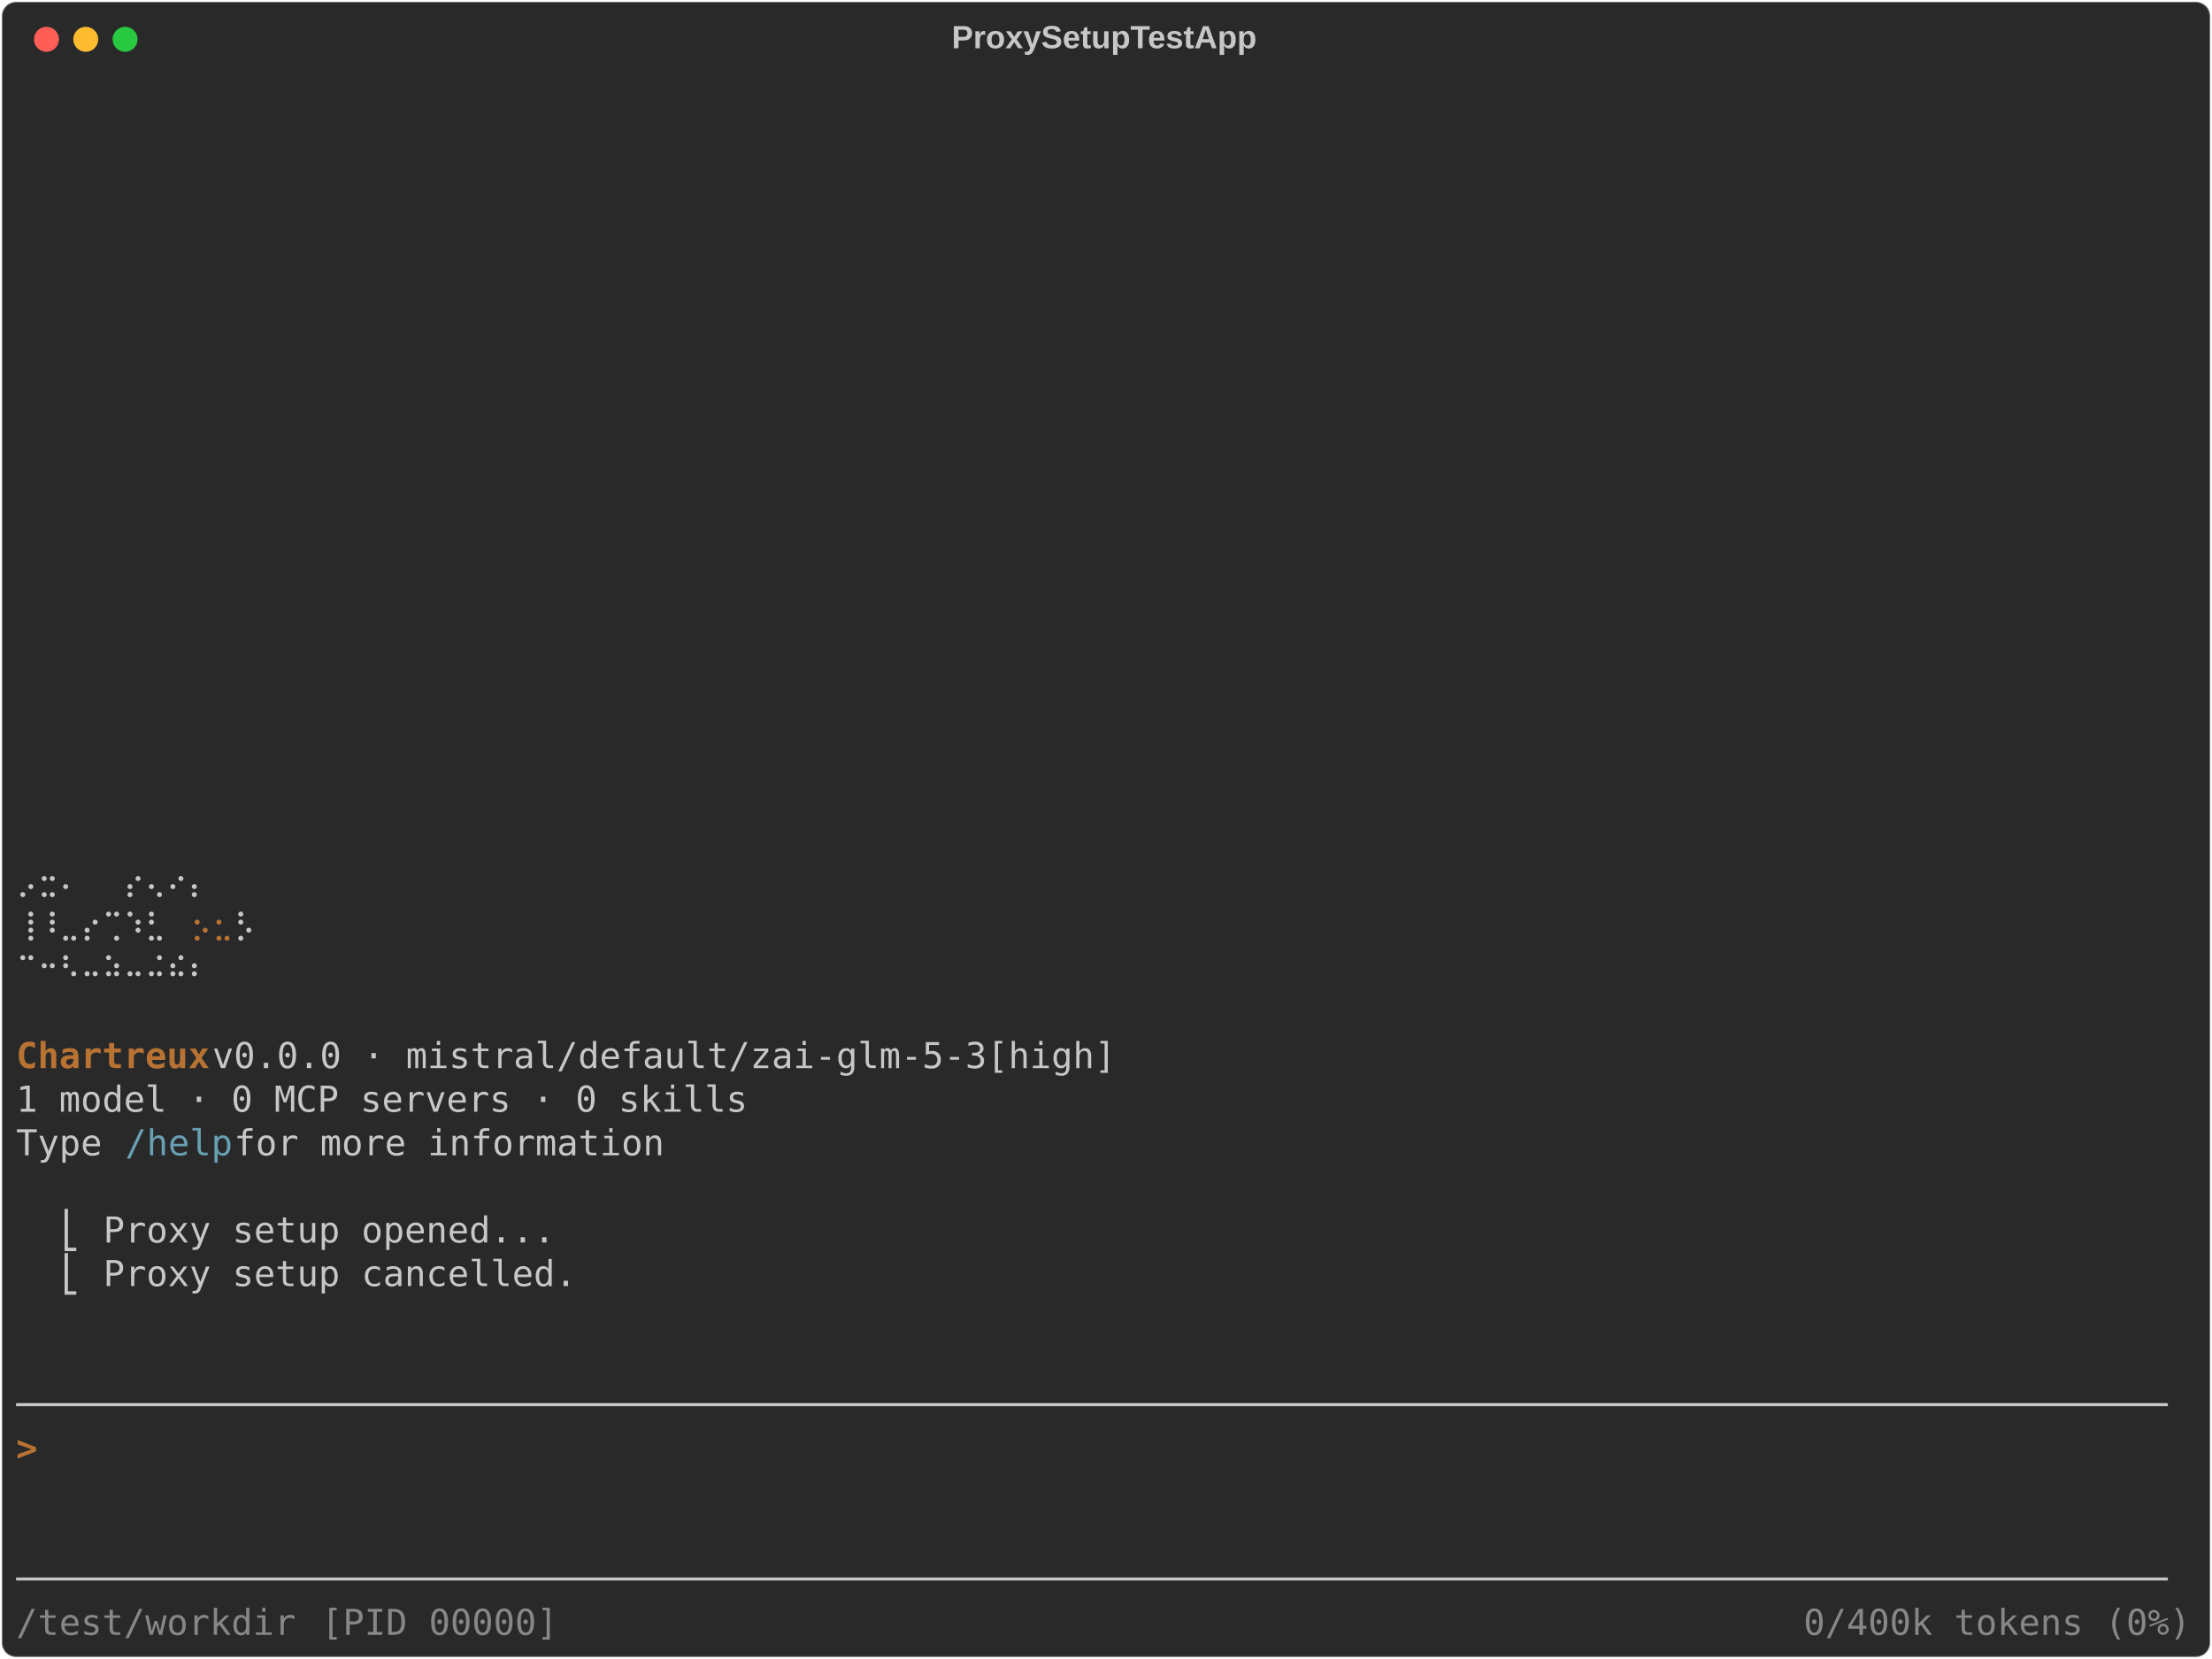
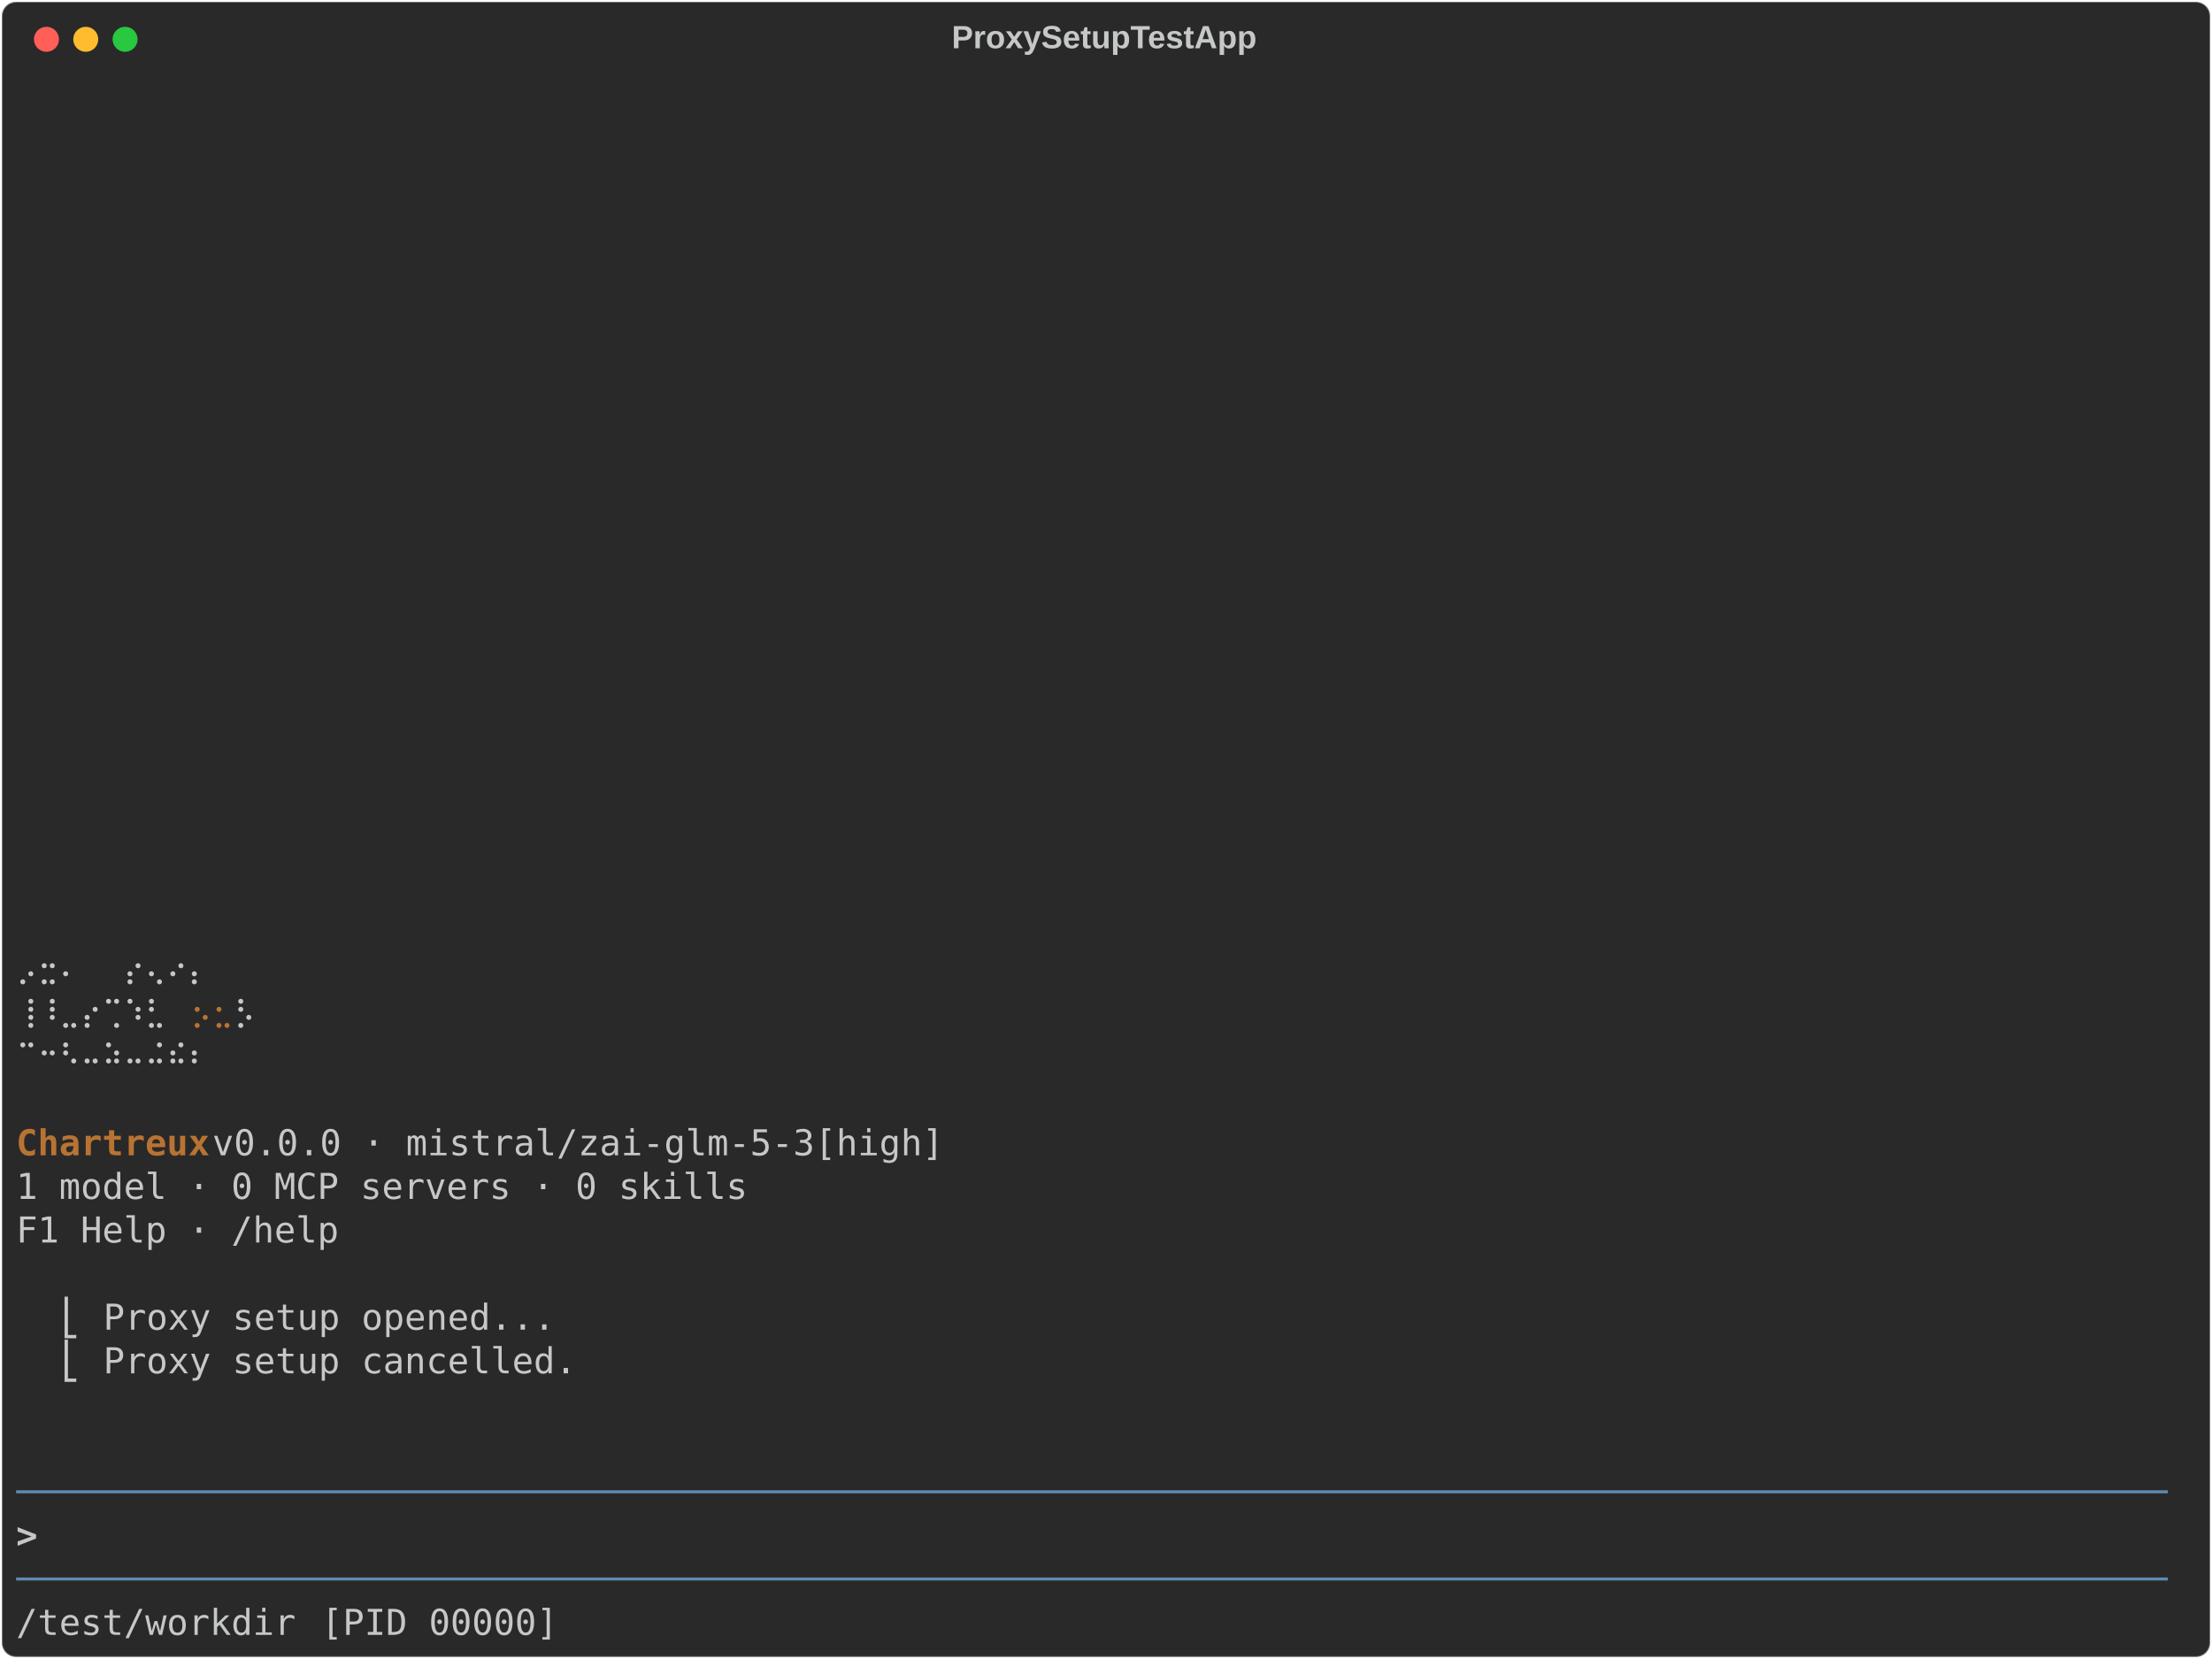
<svg xmlns="http://www.w3.org/2000/svg" class="rich-terminal" viewBox="0 0 1238 928.4">
  <style>

    @font-face {
        font-family: "Fira Code";
        src: local("FiraCode-Regular"),
                url("https://cdnjs.cloudflare.com/ajax/libs/firacode/6.2.0/woff2/FiraCode-Regular.woff2") format("woff2"),
                url("https://cdnjs.cloudflare.com/ajax/libs/firacode/6.2.0/woff/FiraCode-Regular.woff") format("woff");
        font-style: normal;
        font-weight: 400;
    }
    @font-face {
        font-family: "Fira Code";
        src: local("FiraCode-Bold"),
                url("https://cdnjs.cloudflare.com/ajax/libs/firacode/6.2.0/woff2/FiraCode-Bold.woff2") format("woff2"),
                url("https://cdnjs.cloudflare.com/ajax/libs/firacode/6.2.0/woff/FiraCode-Bold.woff") format("woff");
        font-style: bold;
        font-weight: 700;
    }

    .terminal-matrix {
        font-family: Fira Code, monospace;
        font-size: 20px;
        line-height: 24.4px;
        font-variant-east-asian: full-width;
    }

    .terminal-title {
        font-size: 18px;
        font-weight: bold;
        font-family: arial;
    }

    .terminal-r1 { fill: #c5c8c6 }
.terminal-r2 { fill: #b87333 }
.terminal-r3 { fill: #b87333;font-weight: bold }
- .terminal-r4 { fill: #68a0b3 }
- .terminal-r5 { fill: #868887 }
+ .terminal-r4 { fill: #608ab1 }
+ .terminal-r5 { fill: #c5c8c6;font-weight: bold }
    </style>
  <defs>
    <clipPath id="terminal-clip-terminal">
      <rect x="0" y="0" width="1219.0" height="877.4" />
    </clipPath>
    <clipPath id="terminal-line-0">
      <rect x="0" y="1.5" width="1220" height="24.65" />
    </clipPath>
    <clipPath id="terminal-line-1">
      <rect x="0" y="25.9" width="1220" height="24.65" />
    </clipPath>
    <clipPath id="terminal-line-2">
      <rect x="0" y="50.3" width="1220" height="24.65" />
    </clipPath>
    <clipPath id="terminal-line-3">
      <rect x="0" y="74.7" width="1220" height="24.65" />
    </clipPath>
    <clipPath id="terminal-line-4">
      <rect x="0" y="99.1" width="1220" height="24.65" />
    </clipPath>
    <clipPath id="terminal-line-5">
      <rect x="0" y="123.5" width="1220" height="24.65" />
    </clipPath>
    <clipPath id="terminal-line-6">
      <rect x="0" y="147.9" width="1220" height="24.65" />
    </clipPath>
    <clipPath id="terminal-line-7">
      <rect x="0" y="172.3" width="1220" height="24.65" />
    </clipPath>
    <clipPath id="terminal-line-8">
      <rect x="0" y="196.7" width="1220" height="24.65" />
    </clipPath>
    <clipPath id="terminal-line-9">
      <rect x="0" y="221.1" width="1220" height="24.65" />
    </clipPath>
    <clipPath id="terminal-line-10">
      <rect x="0" y="245.5" width="1220" height="24.65" />
    </clipPath>
    <clipPath id="terminal-line-11">
      <rect x="0" y="269.9" width="1220" height="24.65" />
    </clipPath>
    <clipPath id="terminal-line-12">
      <rect x="0" y="294.3" width="1220" height="24.65" />
    </clipPath>
    <clipPath id="terminal-line-13">
      <rect x="0" y="318.7" width="1220" height="24.65" />
    </clipPath>
    <clipPath id="terminal-line-14">
      <rect x="0" y="343.1" width="1220" height="24.65" />
    </clipPath>
    <clipPath id="terminal-line-15">
      <rect x="0" y="367.5" width="1220" height="24.65" />
    </clipPath>
    <clipPath id="terminal-line-16">
      <rect x="0" y="391.9" width="1220" height="24.65" />
    </clipPath>
    <clipPath id="terminal-line-17">
      <rect x="0" y="416.3" width="1220" height="24.65" />
    </clipPath>
    <clipPath id="terminal-line-18">
      <rect x="0" y="440.7" width="1220" height="24.65" />
    </clipPath>
    <clipPath id="terminal-line-19">
      <rect x="0" y="465.1" width="1220" height="24.65" />
    </clipPath>
    <clipPath id="terminal-line-20">
      <rect x="0" y="489.5" width="1220" height="24.65" />
    </clipPath>
    <clipPath id="terminal-line-21">
      <rect x="0" y="513.9" width="1220" height="24.65" />
    </clipPath>
    <clipPath id="terminal-line-22">
      <rect x="0" y="538.3" width="1220" height="24.65" />
    </clipPath>
    <clipPath id="terminal-line-23">
      <rect x="0" y="562.7" width="1220" height="24.65" />
    </clipPath>
    <clipPath id="terminal-line-24">
      <rect x="0" y="587.1" width="1220" height="24.65" />
    </clipPath>
    <clipPath id="terminal-line-25">
      <rect x="0" y="611.5" width="1220" height="24.65" />
    </clipPath>
    <clipPath id="terminal-line-26">
      <rect x="0" y="635.9" width="1220" height="24.65" />
    </clipPath>
    <clipPath id="terminal-line-27">
      <rect x="0" y="660.3" width="1220" height="24.65" />
    </clipPath>
    <clipPath id="terminal-line-28">
      <rect x="0" y="684.7" width="1220" height="24.65" />
    </clipPath>
    <clipPath id="terminal-line-29">
      <rect x="0" y="709.1" width="1220" height="24.65" />
    </clipPath>
    <clipPath id="terminal-line-30">
      <rect x="0" y="733.5" width="1220" height="24.65" />
    </clipPath>
    <clipPath id="terminal-line-31">
      <rect x="0" y="757.9" width="1220" height="24.65" />
    </clipPath>
    <clipPath id="terminal-line-32">
      <rect x="0" y="782.3" width="1220" height="24.65" />
    </clipPath>
    <clipPath id="terminal-line-33">
      <rect x="0" y="806.7" width="1220" height="24.65" />
    </clipPath>
    <clipPath id="terminal-line-34">
      <rect x="0" y="831.1" width="1220" height="24.65" />
    </clipPath>
  </defs>
  <rect fill="#292929" stroke="rgba(255,255,255,0.35)" stroke-width="1" x="1" y="1" width="1236" height="926.4" rx="8" />
  <text class="terminal-title" fill="#c5c8c6" text-anchor="middle" x="618" y="27">ProxySetupTestApp</text>
  <g transform="translate(26,22)">
    <circle cx="0" cy="0" r="7" fill="#ff5f57" />
    <circle cx="22" cy="0" r="7" fill="#febc2e" />
    <circle cx="44" cy="0" r="7" fill="#28c840" />
  </g>
  <g transform="translate(9, 41)" clip-path="url(#terminal-clip-terminal)">
    <g class="terminal-matrix">
      <text class="terminal-r1" x="1220" y="20" textLength="12.2" clip-path="url(#terminal-line-0)">
</text>
      <text class="terminal-r1" x="1220" y="44.4" textLength="12.2" clip-path="url(#terminal-line-1)">
</text>
      <text class="terminal-r1" x="1220" y="68.8" textLength="12.2" clip-path="url(#terminal-line-2)">
</text>
      <text class="terminal-r1" x="1220" y="93.2" textLength="12.2" clip-path="url(#terminal-line-3)">
</text>
      <text class="terminal-r1" x="1220" y="117.6" textLength="12.2" clip-path="url(#terminal-line-4)">
</text>
      <text class="terminal-r1" x="1220" y="142" textLength="12.2" clip-path="url(#terminal-line-5)">
</text>
      <text class="terminal-r1" x="1220" y="166.4" textLength="12.2" clip-path="url(#terminal-line-6)">
</text>
      <text class="terminal-r1" x="1220" y="190.8" textLength="12.2" clip-path="url(#terminal-line-7)">
</text>
      <text class="terminal-r1" x="1220" y="215.2" textLength="12.2" clip-path="url(#terminal-line-8)">
</text>
      <text class="terminal-r1" x="1220" y="239.6" textLength="12.2" clip-path="url(#terminal-line-9)">
</text>
      <text class="terminal-r1" x="1220" y="264" textLength="12.2" clip-path="url(#terminal-line-10)">
</text>
      <text class="terminal-r1" x="1220" y="288.4" textLength="12.2" clip-path="url(#terminal-line-11)">
</text>
      <text class="terminal-r1" x="1220" y="312.8" textLength="12.2" clip-path="url(#terminal-line-12)">
</text>
      <text class="terminal-r1" x="1220" y="337.2" textLength="12.2" clip-path="url(#terminal-line-13)">
</text>
      <text class="terminal-r1" x="1220" y="361.6" textLength="12.2" clip-path="url(#terminal-line-14)">
</text>
      <text class="terminal-r1" x="1220" y="386" textLength="12.2" clip-path="url(#terminal-line-15)">
</text>
      <text class="terminal-r1" x="1220" y="410.4" textLength="12.2" clip-path="url(#terminal-line-16)">
</text>
      <text class="terminal-r1" x="1220" y="434.8" textLength="12.2" clip-path="url(#terminal-line-17)">
</text>
-       <text class="terminal-r1" x="0" y="459.2" textLength="134.2" clip-path="url(#terminal-line-18)">  ⡠⣒⠄  ⡔⢄⠔⡄</text>
      <text class="terminal-r1" x="1220" y="459.2" textLength="12.2" clip-path="url(#terminal-line-18)">
</text>
-       <text class="terminal-r1" x="0" y="483.6" textLength="97.6" clip-path="url(#terminal-line-19)"> ⢸⠸⣀⡔⢉⠱⣃</text>
-       <text class="terminal-r2" x="97.6" y="483.6" textLength="12.2" clip-path="url(#terminal-line-19)">⡢</text>
-       <text class="terminal-r2" x="109.8" y="483.6" textLength="12.2" clip-path="url(#terminal-line-19)">⣂</text>
-       <text class="terminal-r1" x="122" y="483.6" textLength="12.2" clip-path="url(#terminal-line-19)">⡣</text>
      <text class="terminal-r1" x="1220" y="483.6" textLength="12.2" clip-path="url(#terminal-line-19)">
</text>
-       <text class="terminal-r1" x="0" y="508" textLength="134.2" clip-path="url(#terminal-line-20)">  ⠉⠒⠣⠤⠵⠤⠬⠮⠆</text>
+       <text class="terminal-r1" x="0" y="508" textLength="134.2" clip-path="url(#terminal-line-20)">  ⡠⣒⠄  ⡔⢄⠔⡄</text>
      <text class="terminal-r1" x="1220" y="508" textLength="12.2" clip-path="url(#terminal-line-20)">
</text>
+       <text class="terminal-r1" x="0" y="532.4" textLength="97.6" clip-path="url(#terminal-line-21)"> ⢸⠸⣀⡔⢉⠱⣃</text>
+       <text class="terminal-r2" x="97.6" y="532.4" textLength="12.2" clip-path="url(#terminal-line-21)">⡢</text>
+       <text class="terminal-r2" x="109.8" y="532.4" textLength="12.2" clip-path="url(#terminal-line-21)">⣂</text>
+       <text class="terminal-r1" x="122" y="532.4" textLength="12.2" clip-path="url(#terminal-line-21)">⡣</text>
      <text class="terminal-r1" x="1220" y="532.4" textLength="12.2" clip-path="url(#terminal-line-21)">
</text>
-       <text class="terminal-r3" x="0" y="556.8" textLength="109.8" clip-path="url(#terminal-line-22)">Chartreux</text>
-       <text class="terminal-r1" x="109.8" y="556.8" textLength="524.6" clip-path="url(#terminal-line-22)"> v0.0.0 · mistral/default/zai-glm-5-3[high]</text>
+       <text class="terminal-r1" x="0" y="556.8" textLength="134.2" clip-path="url(#terminal-line-22)">  ⠉⠒⠣⠤⠵⠤⠬⠮⠆</text>
      <text class="terminal-r1" x="1220" y="556.8" textLength="12.2" clip-path="url(#terminal-line-22)">
</text>
-       <text class="terminal-r1" x="0" y="581.2" textLength="414.8" clip-path="url(#terminal-line-23)">1 model · 0 MCP servers · 0 skills</text>
      <text class="terminal-r1" x="1220" y="581.2" textLength="12.2" clip-path="url(#terminal-line-23)">
</text>
-       <text class="terminal-r1" x="0" y="605.6" textLength="61" clip-path="url(#terminal-line-24)">Type </text>
-       <text class="terminal-r4" x="61" y="605.6" textLength="61" clip-path="url(#terminal-line-24)">/help</text>
-       <text class="terminal-r1" x="122" y="605.6" textLength="256.2" clip-path="url(#terminal-line-24)"> for more information</text>
+       <text class="terminal-r3" x="0" y="605.6" textLength="109.8" clip-path="url(#terminal-line-24)">Chartreux</text>
+       <text class="terminal-r1" x="109.8" y="605.6" textLength="427" clip-path="url(#terminal-line-24)"> v0.0.0 · mistral/zai-glm-5-3[high]</text>
      <text class="terminal-r1" x="1220" y="605.6" textLength="12.2" clip-path="url(#terminal-line-24)">
</text>
+       <text class="terminal-r1" x="0" y="630" textLength="414.8" clip-path="url(#terminal-line-25)">1 model · 0 MCP servers · 0 skills</text>
      <text class="terminal-r1" x="1220" y="630" textLength="12.2" clip-path="url(#terminal-line-25)">
</text>
-       <text class="terminal-r1" x="24.4" y="654.4" textLength="12.2" clip-path="url(#terminal-line-26)">⎣</text>
-       <text class="terminal-r1" x="48.8" y="654.4" textLength="256.2" clip-path="url(#terminal-line-26)">Proxy setup opened...</text>
+       <text class="terminal-r1" x="0" y="654.4" textLength="183" clip-path="url(#terminal-line-26)">F1 Help · /help</text>
      <text class="terminal-r1" x="1220" y="654.4" textLength="12.2" clip-path="url(#terminal-line-26)">
</text>
-       <text class="terminal-r1" x="24.4" y="678.8" textLength="12.2" clip-path="url(#terminal-line-27)">⎣</text>
-       <text class="terminal-r1" x="48.8" y="678.8" textLength="268.4" clip-path="url(#terminal-line-27)">Proxy setup cancelled.</text>
      <text class="terminal-r1" x="1220" y="678.8" textLength="12.2" clip-path="url(#terminal-line-27)">
</text>
+       <text class="terminal-r1" x="24.4" y="703.2" textLength="12.2" clip-path="url(#terminal-line-28)">⎣</text>
+       <text class="terminal-r1" x="48.8" y="703.2" textLength="256.2" clip-path="url(#terminal-line-28)">Proxy setup opened...</text>
      <text class="terminal-r1" x="1220" y="703.2" textLength="12.2" clip-path="url(#terminal-line-28)">
</text>
+       <text class="terminal-r1" x="24.4" y="727.6" textLength="12.2" clip-path="url(#terminal-line-29)">⎣</text>
+       <text class="terminal-r1" x="48.8" y="727.6" textLength="268.4" clip-path="url(#terminal-line-29)">Proxy setup cancelled.</text>
      <text class="terminal-r1" x="1220" y="727.6" textLength="12.2" clip-path="url(#terminal-line-29)">
</text>
-       <text class="terminal-r1" x="0" y="752" textLength="1220" clip-path="url(#terminal-line-30)">────────────────────────────────────────────────────────────────────────────────────────────────────</text>
      <text class="terminal-r1" x="1220" y="752" textLength="12.2" clip-path="url(#terminal-line-30)">
</text>
-       <text class="terminal-r3" x="0" y="776.4" textLength="12.2" clip-path="url(#terminal-line-31)">&gt;</text>
      <text class="terminal-r1" x="1220" y="776.4" textLength="12.2" clip-path="url(#terminal-line-31)">
</text>
+       <text class="terminal-r4" x="0" y="800.8" textLength="1220" clip-path="url(#terminal-line-32)">────────────────────────────────────────────────────────────────────────────────────────────────────</text>
      <text class="terminal-r1" x="1220" y="800.8" textLength="12.2" clip-path="url(#terminal-line-32)">
</text>
+       <text class="terminal-r5" x="0" y="825.2" textLength="12.2" clip-path="url(#terminal-line-33)">&gt;</text>
      <text class="terminal-r1" x="1220" y="825.2" textLength="12.2" clip-path="url(#terminal-line-33)">
</text>
-       <text class="terminal-r1" x="0" y="849.6" textLength="1220" clip-path="url(#terminal-line-34)">────────────────────────────────────────────────────────────────────────────────────────────────────</text>
+       <text class="terminal-r4" x="0" y="849.6" textLength="1220" clip-path="url(#terminal-line-34)">────────────────────────────────────────────────────────────────────────────────────────────────────</text>
      <text class="terminal-r1" x="1220" y="849.6" textLength="12.2" clip-path="url(#terminal-line-34)">
</text>
-       <text class="terminal-r5" x="0" y="874" textLength="158.6" clip-path="url(#terminal-line-35)">/test/workdir</text>
-       <text class="terminal-r5" x="170.8" y="874" textLength="134.2" clip-path="url(#terminal-line-35)">[PID 00000]</text>
-       <text class="terminal-r5" x="1000.4" y="874" textLength="219.6" clip-path="url(#terminal-line-35)">0/400k tokens (0%)</text>
+       <text class="terminal-r1" x="0" y="874" textLength="158.6" clip-path="url(#terminal-line-35)">/test/workdir</text>
+       <text class="terminal-r1" x="170.8" y="874" textLength="134.2" clip-path="url(#terminal-line-35)">[PID 00000]</text>
    </g>
  </g>
</svg>
